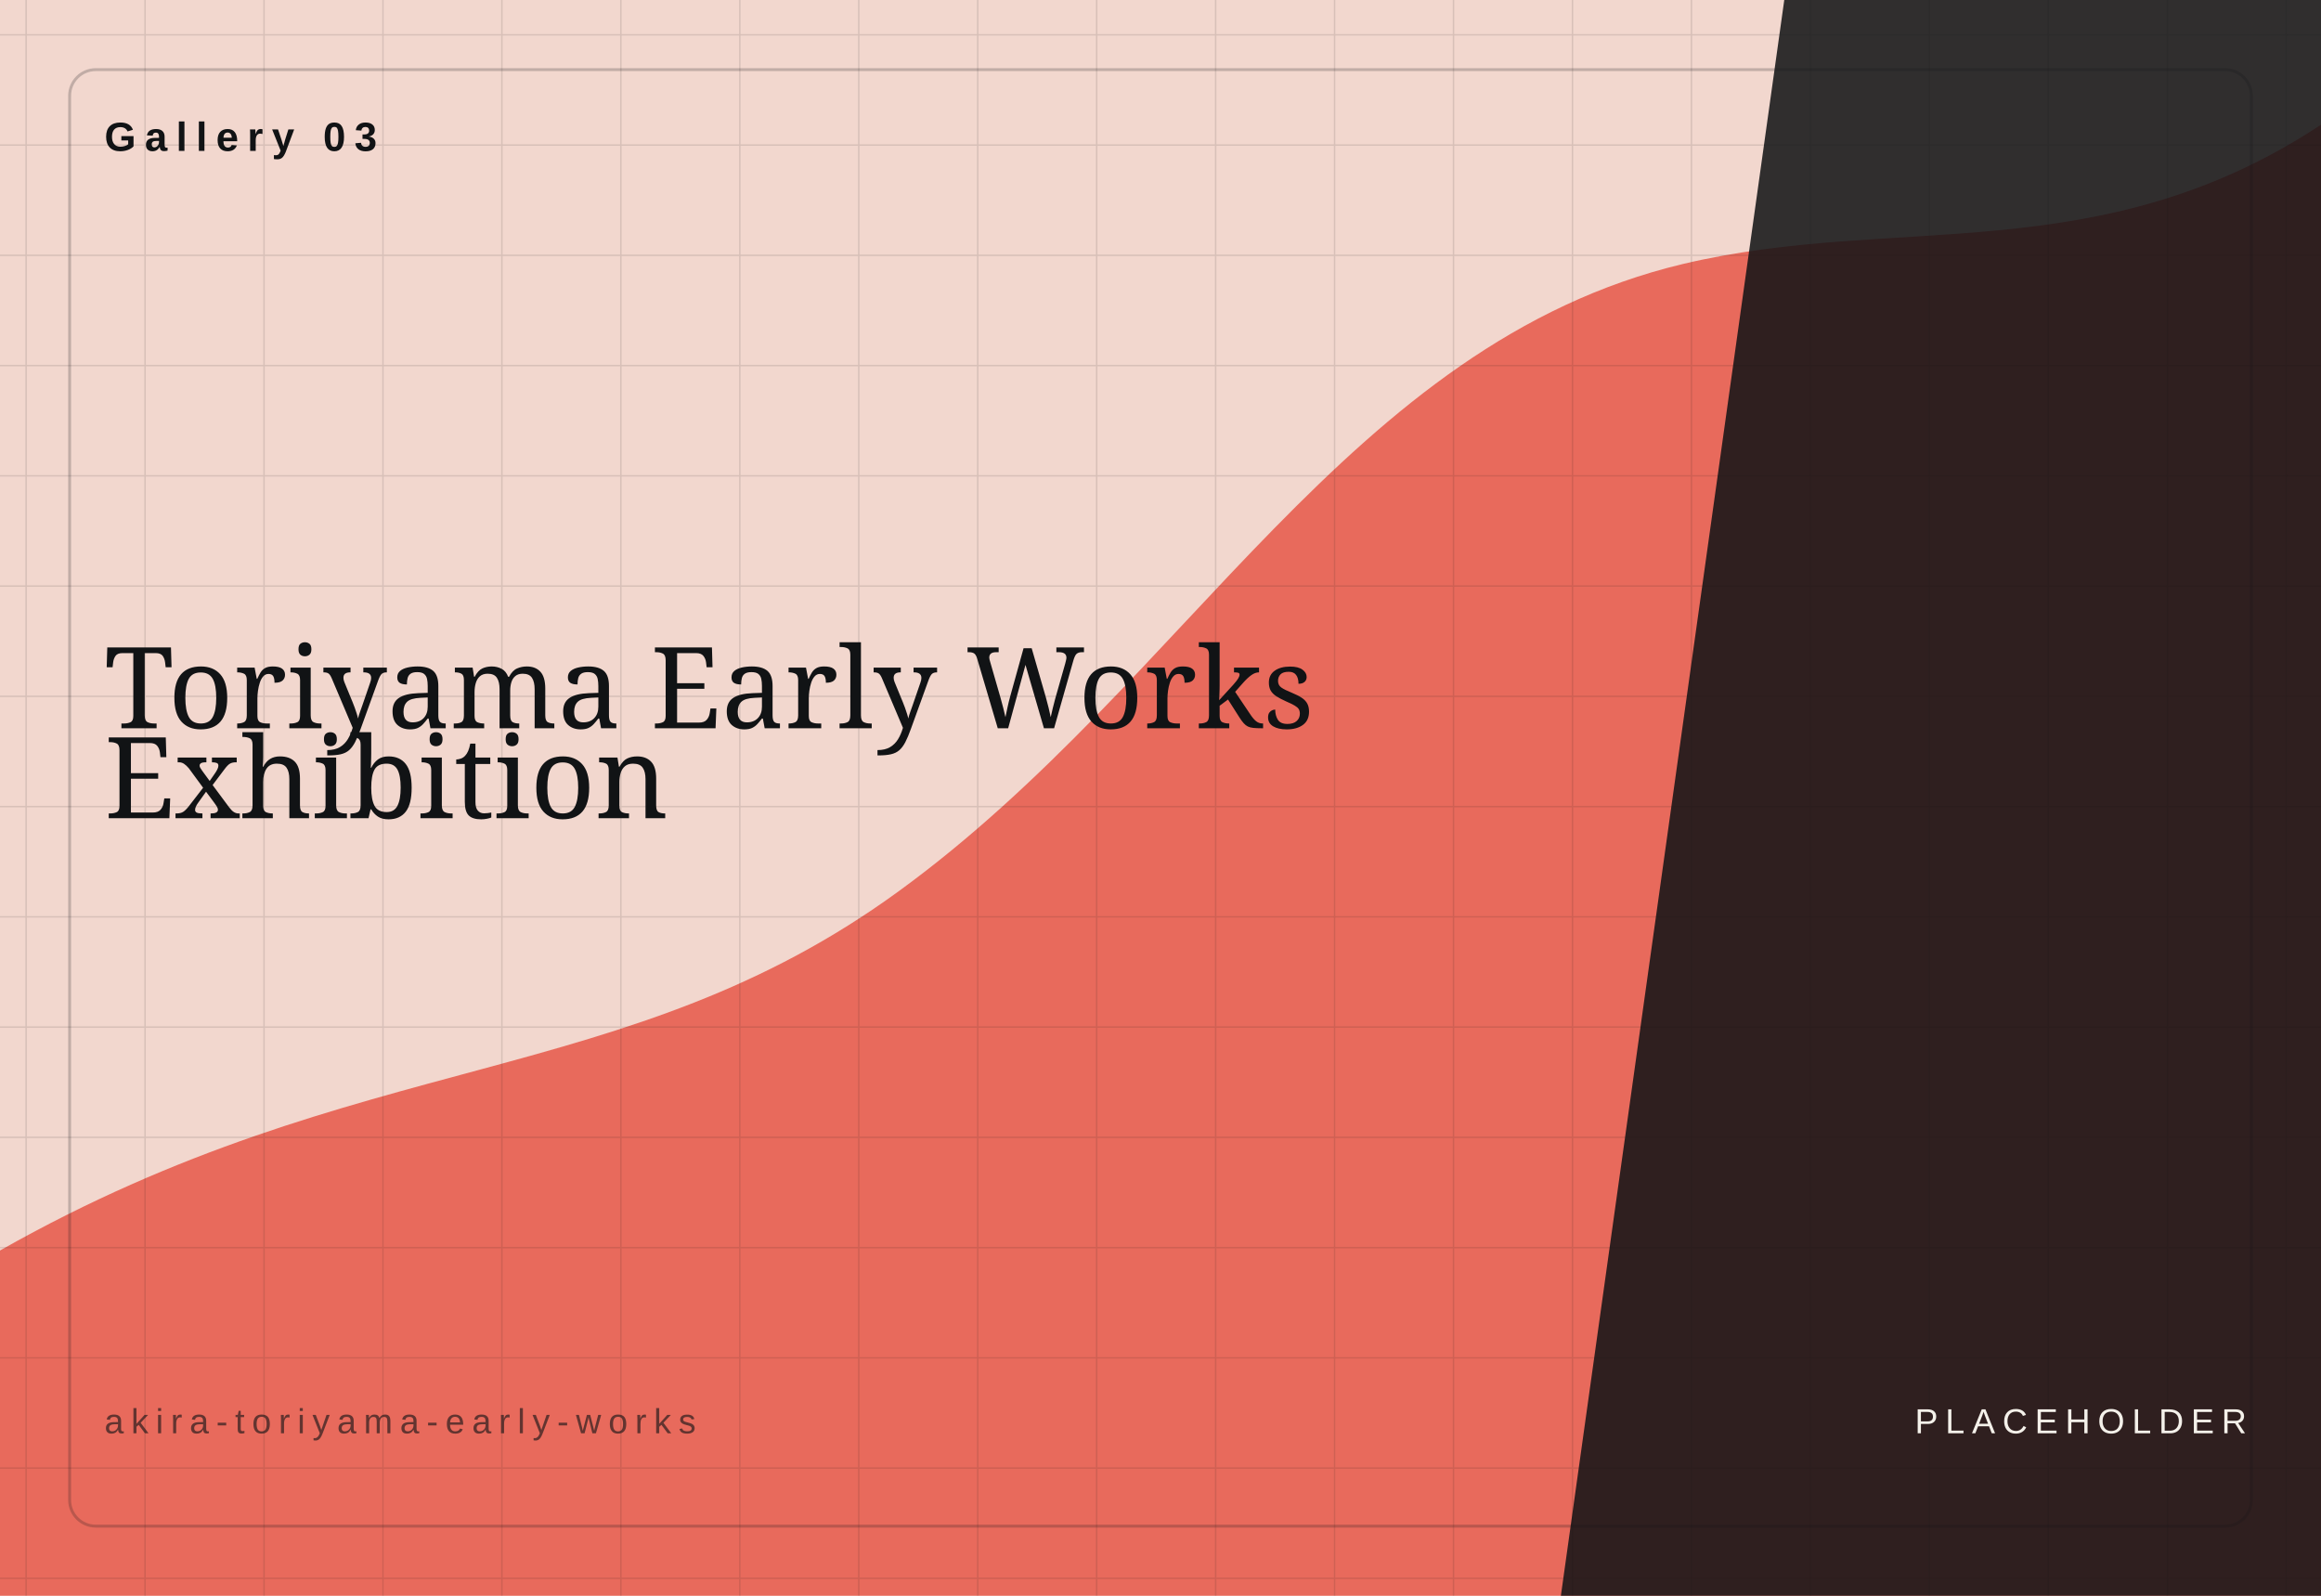
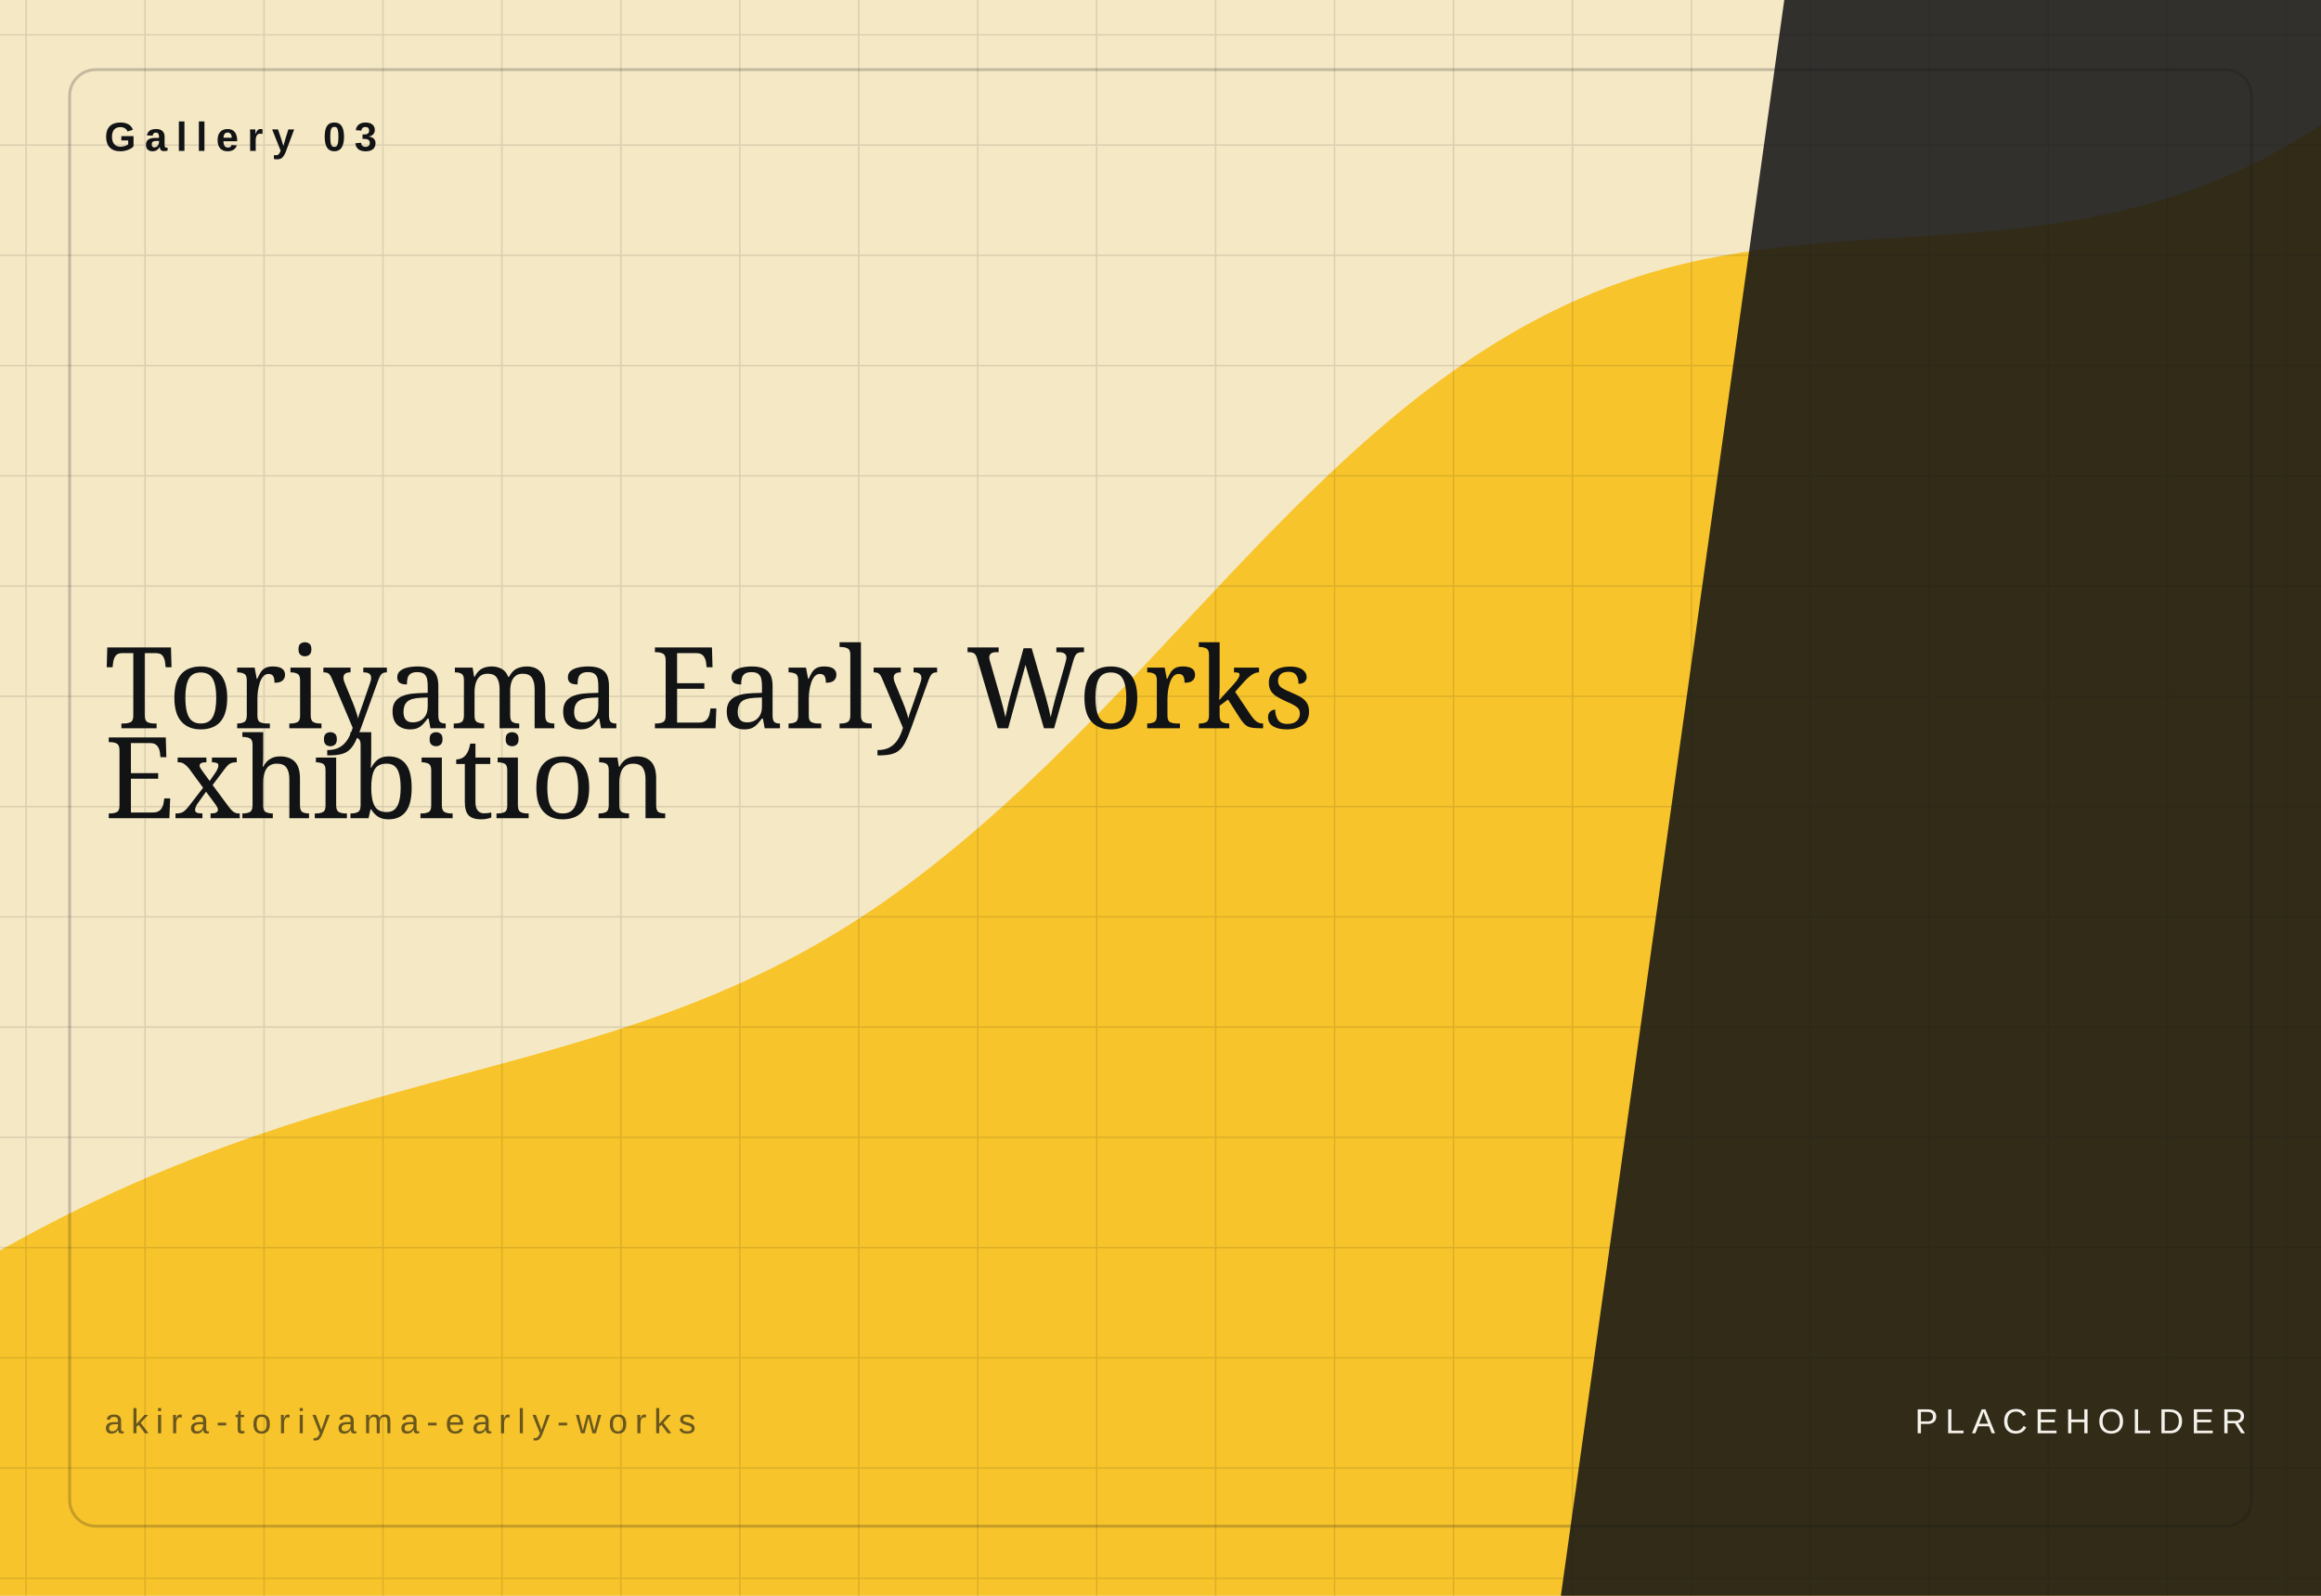
<svg xmlns="http://www.w3.org/2000/svg" width="1600" height="1100" viewBox="0 0 1600 1100" fill="none">
  <rect width="1600" height="1100" fill="#F4F1EA" />
-   <rect x="0" y="0" width="1600" height="1100" fill="#E64B3C" opacity="0.16" />
-   <path d="M0 862C249 721 431 752 620 614C819 469 930 237 1160 182C1307 147 1447 187 1600 86V1100H0V862Z" fill="#E64B3C" opacity="0.78" />
+   <rect x="0" y="0" width="1600" height="1100" fill="#F8BA00" opacity="0.16" />
+   <path d="M0 862C249 721 431 752 620 614C819 469 930 237 1160 182C1307 147 1447 187 1600 86V1100H0V862Z" fill="#F8BA00" opacity="0.78" />
  <path d="M1230 0H1600V1100H1076L1230 0Z" fill="#111315" opacity="0.86" />
  <g opacity="0.12">
    <path d="M0 24H1600" stroke="#111315" stroke-width="1" />
    <path d="M0 100H1600" stroke="#111315" stroke-width="1" />
    <path d="M0 176H1600" stroke="#111315" stroke-width="1" />
    <path d="M0 252H1600" stroke="#111315" stroke-width="1" />
    <path d="M0 328H1600" stroke="#111315" stroke-width="1" />
    <path d="M0 404H1600" stroke="#111315" stroke-width="1" />
    <path d="M0 480H1600" stroke="#111315" stroke-width="1" />
    <path d="M0 556H1600" stroke="#111315" stroke-width="1" />
    <path d="M0 632H1600" stroke="#111315" stroke-width="1" />
    <path d="M0 708H1600" stroke="#111315" stroke-width="1" />
    <path d="M0 784H1600" stroke="#111315" stroke-width="1" />
    <path d="M0 860H1600" stroke="#111315" stroke-width="1" />
    <path d="M0 936H1600" stroke="#111315" stroke-width="1" />
    <path d="M0 1012H1600" stroke="#111315" stroke-width="1" />
    <path d="M0 1088H1600" stroke="#111315" stroke-width="1" />
    <path d="M0 1164H1600" stroke="#111315" stroke-width="1" />
    <path d="M18 0V1100" stroke="#111315" stroke-width="1" />
    <path d="M100 0V1100" stroke="#111315" stroke-width="1" />
    <path d="M182 0V1100" stroke="#111315" stroke-width="1" />
    <path d="M264 0V1100" stroke="#111315" stroke-width="1" />
    <path d="M346 0V1100" stroke="#111315" stroke-width="1" />
    <path d="M428 0V1100" stroke="#111315" stroke-width="1" />
    <path d="M510 0V1100" stroke="#111315" stroke-width="1" />
    <path d="M592 0V1100" stroke="#111315" stroke-width="1" />
    <path d="M674 0V1100" stroke="#111315" stroke-width="1" />
    <path d="M756 0V1100" stroke="#111315" stroke-width="1" />
    <path d="M838 0V1100" stroke="#111315" stroke-width="1" />
    <path d="M920 0V1100" stroke="#111315" stroke-width="1" />
    <path d="M1002 0V1100" stroke="#111315" stroke-width="1" />
    <path d="M1084 0V1100" stroke="#111315" stroke-width="1" />
    <path d="M1166 0V1100" stroke="#111315" stroke-width="1" />
    <path d="M1248 0V1100" stroke="#111315" stroke-width="1" />
    <path d="M1330 0V1100" stroke="#111315" stroke-width="1" />
    <path d="M1412 0V1100" stroke="#111315" stroke-width="1" />
    <path d="M1494 0V1100" stroke="#111315" stroke-width="1" />
    <path d="M1576 0V1100" stroke="#111315" stroke-width="1" />
  </g>
  <rect x="48" y="48" width="1504" height="1004" rx="18" stroke="#111315" stroke-width="2" opacity="0.22" />
  <text x="72" y="104" fill="#111315" font-family="Arial, sans-serif" font-size="28" font-weight="700" letter-spacing="6">Gallery 03</text>
  <text x="72" y="502" fill="#111315" font-family="Georgia, serif" font-size="78" font-weight="400">
    <tspan x="72" dy="0">Toriyama Early Works</tspan>
    <tspan x="72" dy="62">Exhibition</tspan>
  </text>
  <text x="72" y="988" fill="#111315" font-family="Arial, sans-serif" font-size="24" letter-spacing="5" opacity="0.62">akira-toriyama-early-works</text>
  <text x="1320" y="988" fill="#F4F1EA" font-family="Arial, sans-serif" font-size="24" letter-spacing="5">PLACEHOLDER</text>
</svg>
